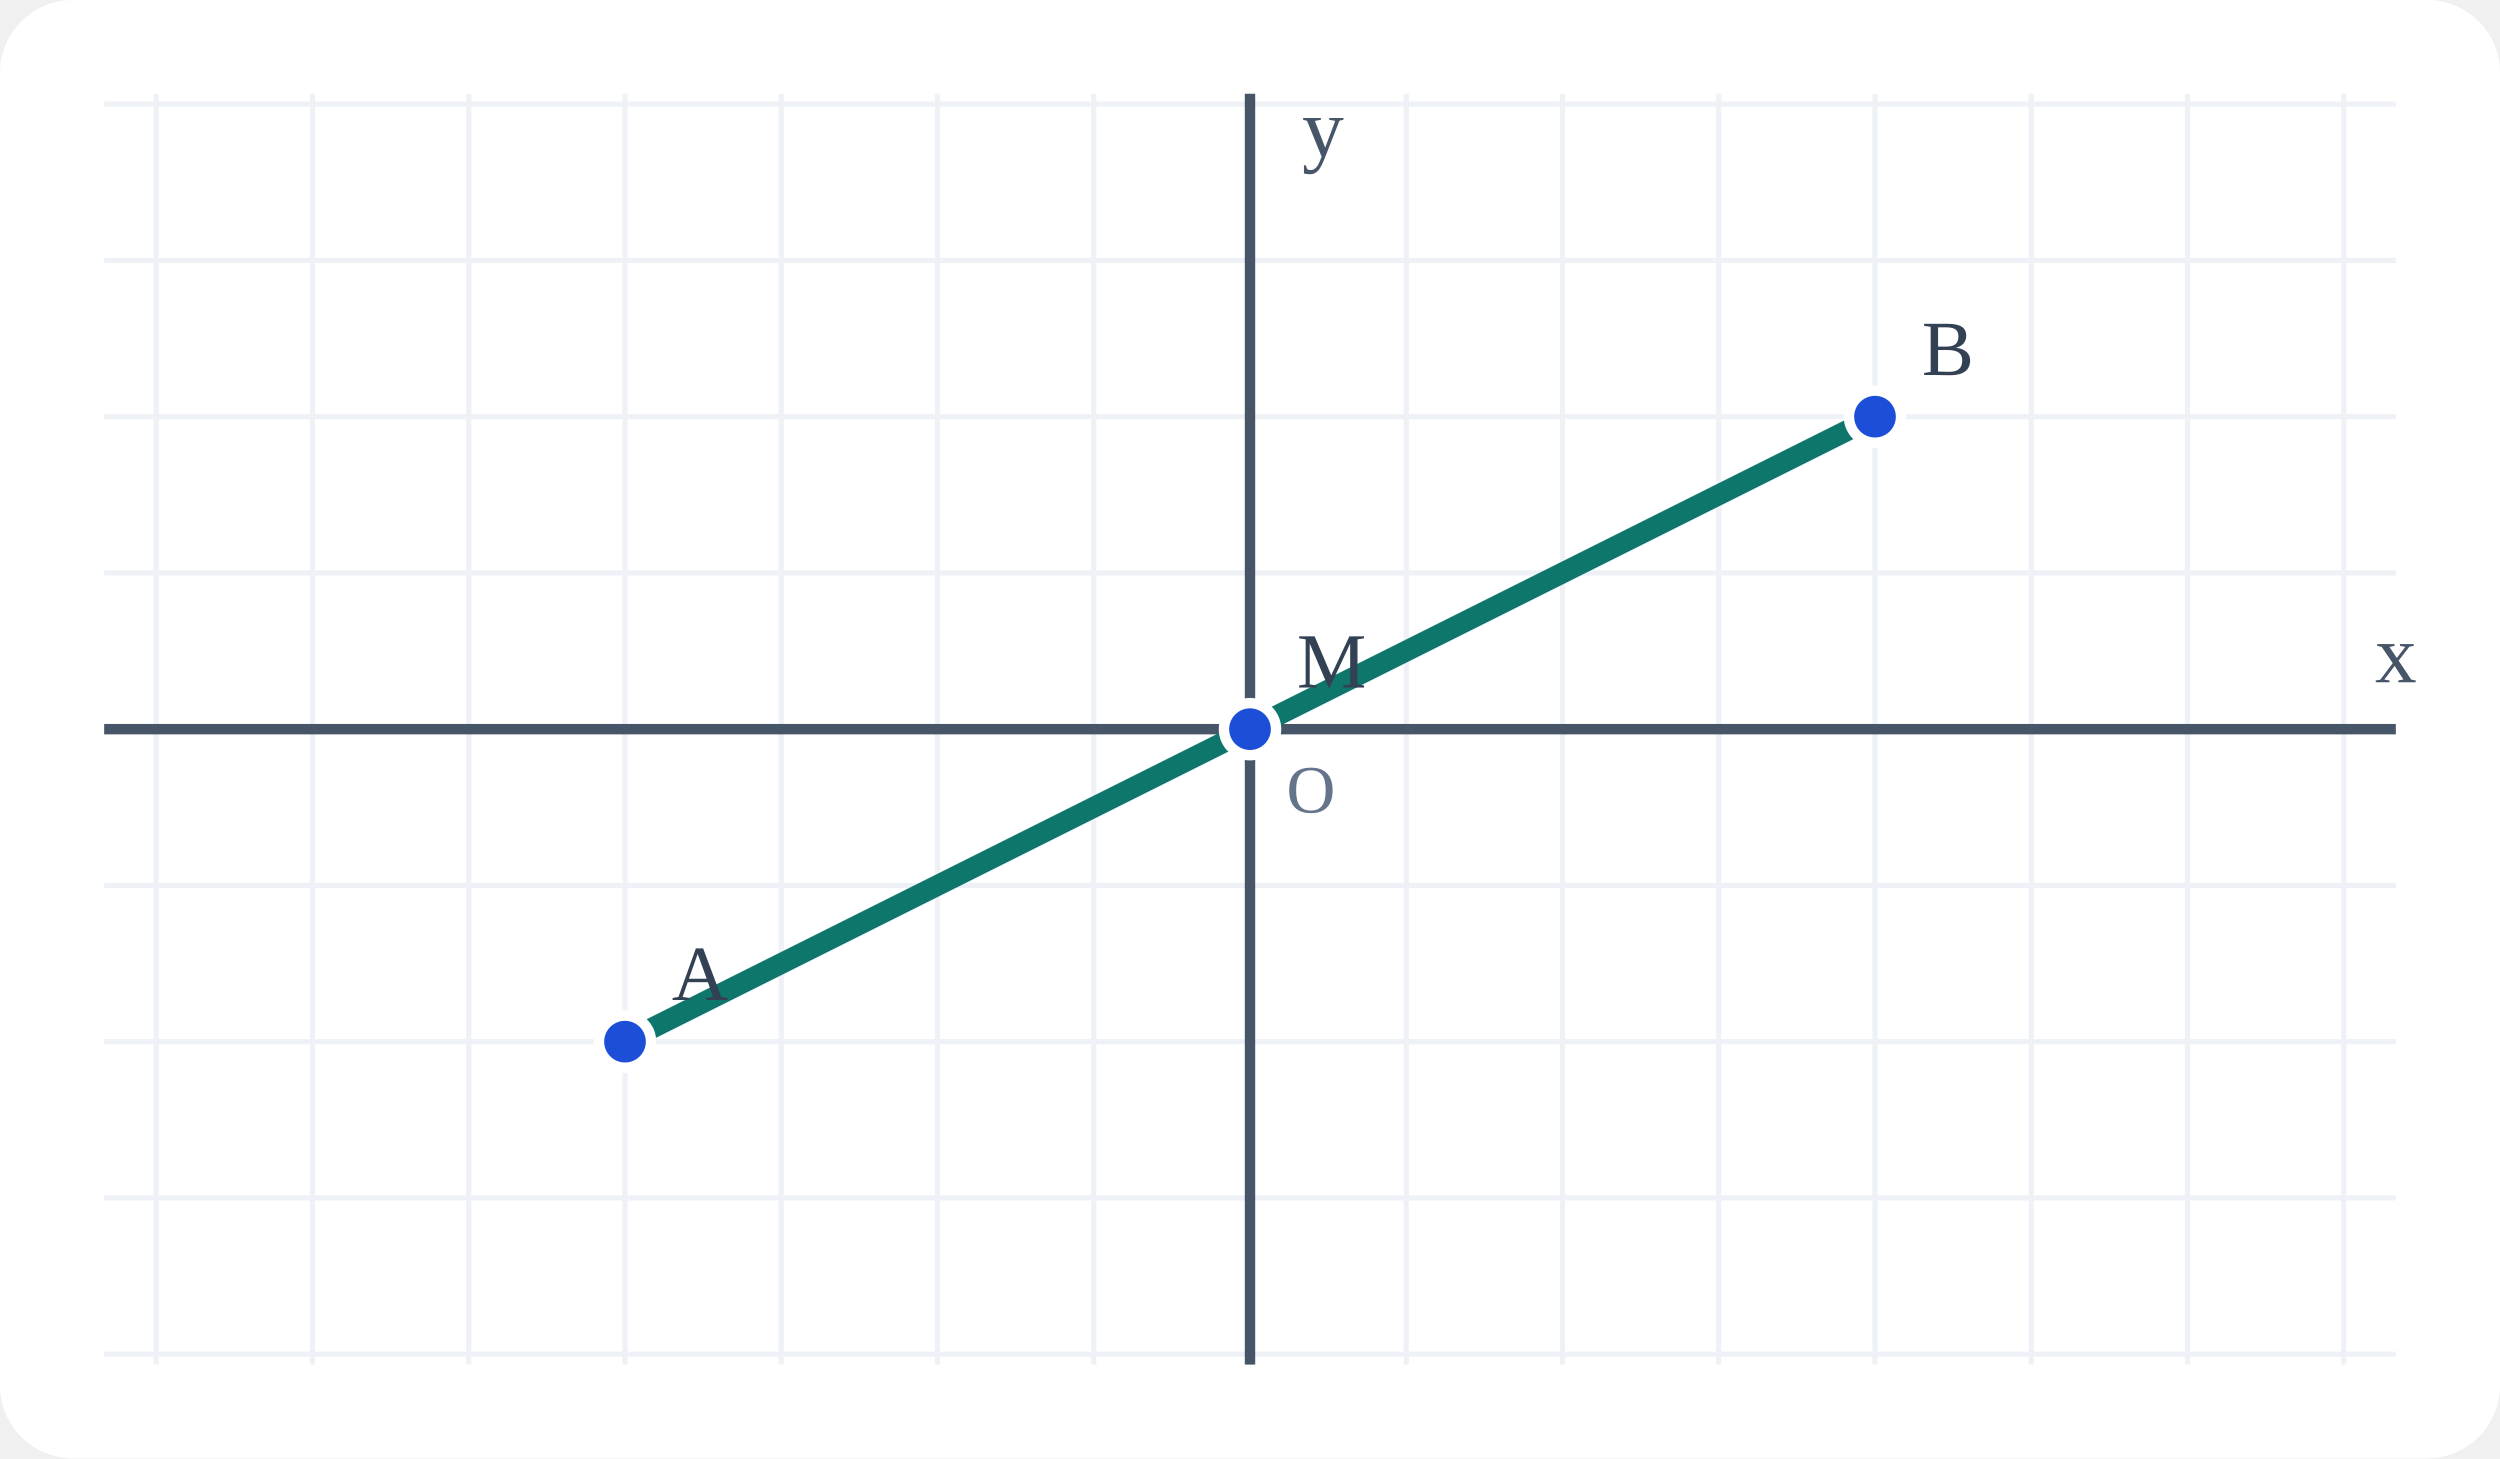
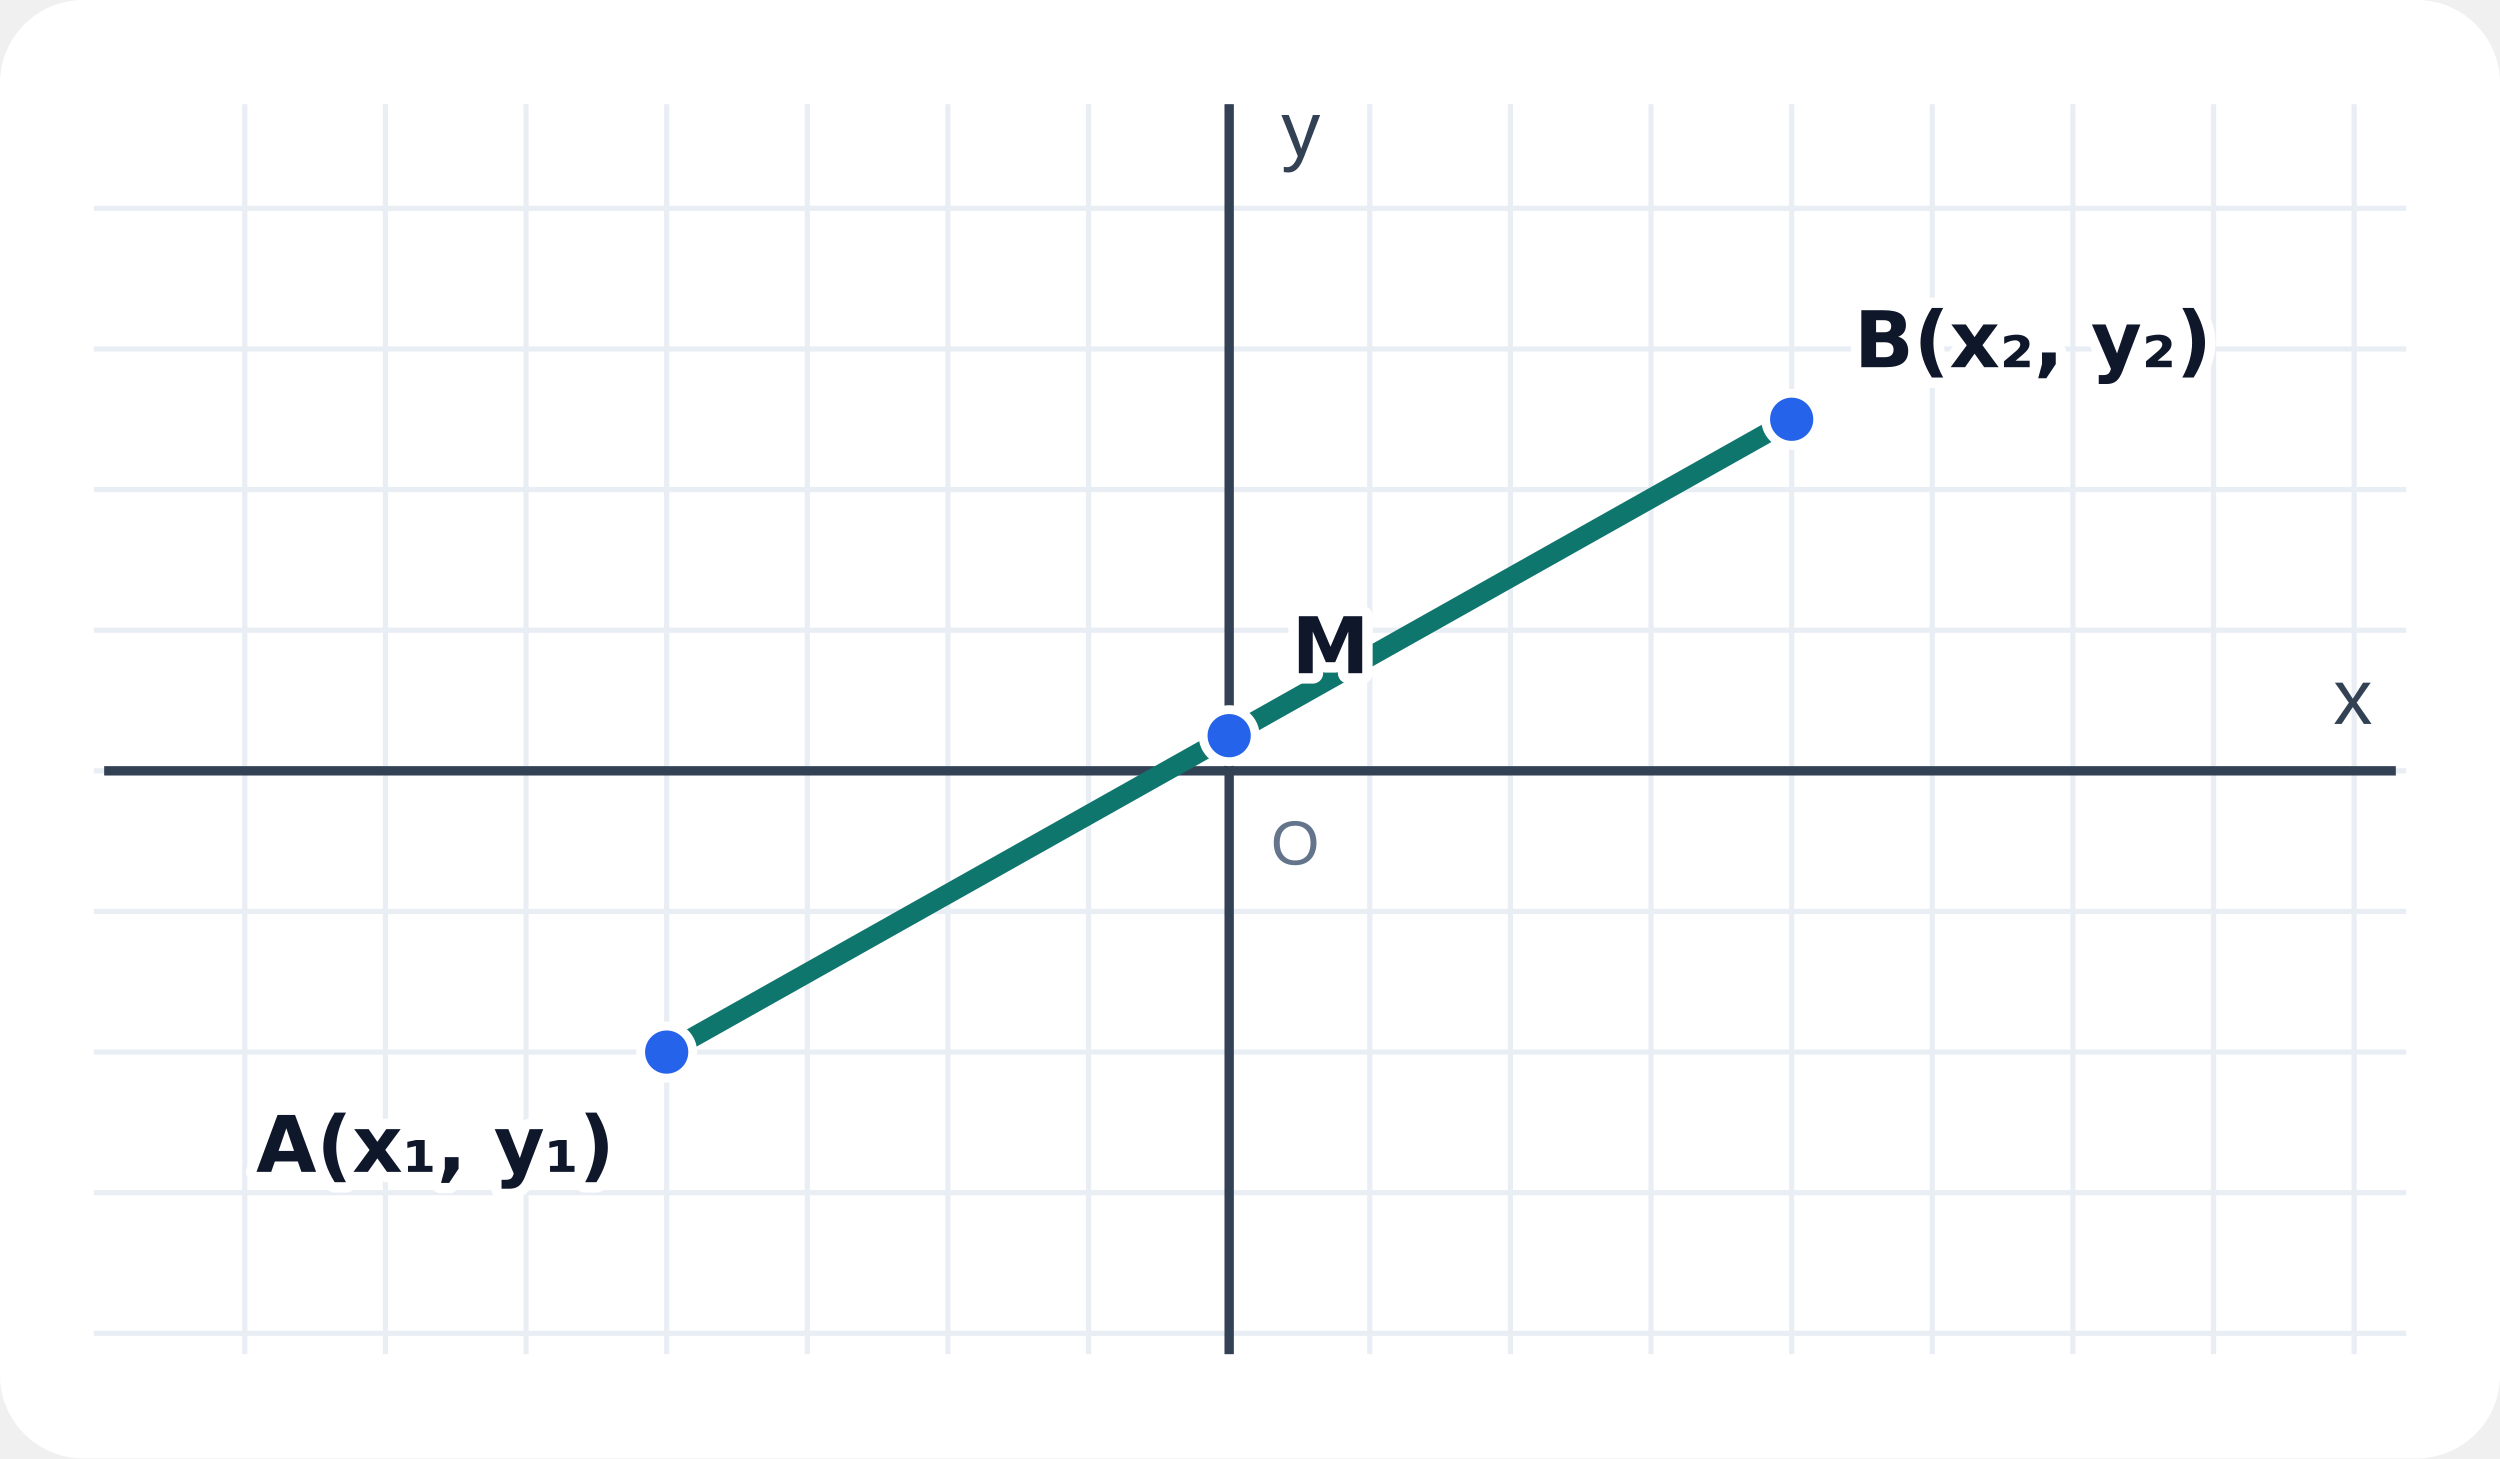
- <svg xmlns="http://www.w3.org/2000/svg" viewBox="0 0 480 280" role="img" aria-label="Coordinate geometry illustration without answer hints">
-   <defs>
-     <clipPath id="clip">
-       <rect x="20" y="18" width="440" height="244" />
-     </clipPath>
-   </defs>
-   <rect width="480" height="280" rx="14" fill="#ffffff" />
-   <line x1="30" y1="18" x2="30" y2="262" stroke="#eef2f7" />
-   <line x1="60" y1="18" x2="60" y2="262" stroke="#eef2f7" />
-   <line x1="90" y1="18" x2="90" y2="262" stroke="#eef2f7" />
-   <line x1="120" y1="18" x2="120" y2="262" stroke="#eef2f7" />
-   <line x1="150" y1="18" x2="150" y2="262" stroke="#eef2f7" />
-   <line x1="180" y1="18" x2="180" y2="262" stroke="#eef2f7" />
-   <line x1="210" y1="18" x2="210" y2="262" stroke="#eef2f7" />
-   <line x1="240" y1="18" x2="240" y2="262" stroke="#eef2f7" />
-   <line x1="270" y1="18" x2="270" y2="262" stroke="#eef2f7" />
-   <line x1="300" y1="18" x2="300" y2="262" stroke="#eef2f7" />
-   <line x1="330" y1="18" x2="330" y2="262" stroke="#eef2f7" />
-   <line x1="360" y1="18" x2="360" y2="262" stroke="#eef2f7" />
-   <line x1="390" y1="18" x2="390" y2="262" stroke="#eef2f7" />
-   <line x1="420" y1="18" x2="420" y2="262" stroke="#eef2f7" />
-   <line x1="450" y1="18" x2="450" y2="262" stroke="#eef2f7" />
-   <line x1="20" y1="260" x2="460" y2="260" stroke="#eef2f7" />
-   <line x1="20" y1="230" x2="460" y2="230" stroke="#eef2f7" />
-   <line x1="20" y1="200" x2="460" y2="200" stroke="#eef2f7" />
-   <line x1="20" y1="170" x2="460" y2="170" stroke="#eef2f7" />
-   <line x1="20" y1="140" x2="460" y2="140" stroke="#eef2f7" />
-   <line x1="20" y1="110" x2="460" y2="110" stroke="#eef2f7" />
-   <line x1="20" y1="80" x2="460" y2="80" stroke="#eef2f7" />
-   <line x1="20" y1="50" x2="460" y2="50" stroke="#eef2f7" />
-   <line x1="20" y1="20" x2="460" y2="20" stroke="#eef2f7" />
-   <path d="M 20 140 H 460 M 240 262 V 18" stroke="#475569" stroke-width="2" fill="none" />
-   <text x="456" y="131" fill="#475569" font-size="16">x</text>
-   <text x="250" y="30" fill="#475569" font-size="16">y</text>
-   <text x="247" y="156" fill="#64748b" font-size="13">O</text>
-   <line x1="120" y1="200" x2="360" y2="80" stroke="#0f766e" stroke-width="4" />
-   <circle cx="120" cy="200" r="5" fill="#1d4ed8" stroke="#fff" stroke-width="2" />
-   <text x="129" y="192" fill="#334155" font-size="15">A</text>
-   <circle cx="360" cy="80" r="5" fill="#1d4ed8" stroke="#fff" stroke-width="2" />
-   <text x="369" y="72" fill="#334155" font-size="15">B</text>
-   <circle cx="240" cy="140" r="5" fill="#1d4ed8" stroke="#fff" stroke-width="2" />
-   <text x="249" y="132" fill="#334155" font-size="15">M</text>
+ <svg xmlns="http://www.w3.org/2000/svg" baseProfile="full" height="280px" version="1.1" viewBox="0 0 480 280" width="480px">
+   <defs />
+   <rect fill="white" height="280" rx="16" width="480" x="0" y="0" />
+   <line stroke="#e9eef5" stroke-width="1" x1="47" x2="47" y1="20" y2="260" />
+   <line stroke="#e9eef5" stroke-width="1" x1="74" x2="74" y1="20" y2="260" />
+   <line stroke="#e9eef5" stroke-width="1" x1="101" x2="101" y1="20" y2="260" />
+   <line stroke="#e9eef5" stroke-width="1" x1="128" x2="128" y1="20" y2="260" />
+   <line stroke="#e9eef5" stroke-width="1" x1="155" x2="155" y1="20" y2="260" />
+   <line stroke="#e9eef5" stroke-width="1" x1="182" x2="182" y1="20" y2="260" />
+   <line stroke="#e9eef5" stroke-width="1" x1="209" x2="209" y1="20" y2="260" />
+   <line stroke="#e9eef5" stroke-width="1" x1="236" x2="236" y1="20" y2="260" />
+   <line stroke="#e9eef5" stroke-width="1" x1="263" x2="263" y1="20" y2="260" />
+   <line stroke="#e9eef5" stroke-width="1" x1="290" x2="290" y1="20" y2="260" />
+   <line stroke="#e9eef5" stroke-width="1" x1="317" x2="317" y1="20" y2="260" />
+   <line stroke="#e9eef5" stroke-width="1" x1="344" x2="344" y1="20" y2="260" />
+   <line stroke="#e9eef5" stroke-width="1" x1="371" x2="371" y1="20" y2="260" />
+   <line stroke="#e9eef5" stroke-width="1" x1="398" x2="398" y1="20" y2="260" />
+   <line stroke="#e9eef5" stroke-width="1" x1="425" x2="425" y1="20" y2="260" />
+   <line stroke="#e9eef5" stroke-width="1" x1="452" x2="452" y1="20" y2="260" />
+   <line stroke="#e9eef5" stroke-width="1" x1="18" x2="462" y1="256" y2="256" />
+   <line stroke="#e9eef5" stroke-width="1" x1="18" x2="462" y1="229" y2="229" />
+   <line stroke="#e9eef5" stroke-width="1" x1="18" x2="462" y1="202" y2="202" />
+   <line stroke="#e9eef5" stroke-width="1" x1="18" x2="462" y1="175" y2="175" />
+   <line stroke="#e9eef5" stroke-width="1" x1="18" x2="462" y1="148" y2="148" />
+   <line stroke="#e9eef5" stroke-width="1" x1="18" x2="462" y1="121" y2="121" />
+   <line stroke="#e9eef5" stroke-width="1" x1="18" x2="462" y1="94" y2="94" />
+   <line stroke="#e9eef5" stroke-width="1" x1="18" x2="462" y1="67" y2="67" />
+   <line stroke="#e9eef5" stroke-width="1" x1="18" x2="462" y1="40" y2="40" />
+   <line stroke="#334155" stroke-width="1.8" x1="20" x2="460" y1="148" y2="148" />
+   <line stroke="#334155" stroke-width="1.8" x1="236" x2="236" y1="260" y2="20" />
+   <text fill="#334155" font-family="Arial, sans-serif" font-size="15" x="448" y="139">x</text>
+   <text fill="#334155" font-family="Arial, sans-serif" font-size="15" x="246" y="30">y</text>
+   <text fill="#64748b" font-family="Arial, sans-serif" font-size="12" x="244" y="166">O</text>
+   <line stroke="#0f766e" stroke-linecap="round" stroke-width="3.8" x1="128" x2="344" y1="202" y2="80.5" />
+   <circle cx="128" cy="202" fill="#2563eb" r="5" stroke="white" stroke-width="1.7" />
+   <text fill="white" font-family="DejaVu Sans, Arial, sans-serif" font-size="15" font-weight="bold" stroke="white" stroke-linejoin="round" stroke-width="4" text-anchor="end" x="118" y="225">A(x₁, y₁)</text>
+   <text fill="#0f172a" font-family="DejaVu Sans, Arial, sans-serif" font-size="15" font-weight="bold" text-anchor="end" x="118" y="225">A(x₁, y₁)</text>
+   <circle cx="344" cy="80.5" fill="#2563eb" r="5" stroke="white" stroke-width="1.7" />
+   <text fill="white" font-family="DejaVu Sans, Arial, sans-serif" font-size="15" font-weight="bold" stroke="white" stroke-linejoin="round" stroke-width="4" text-anchor="start" x="356" y="70.5">B(x₂, y₂)</text>
+   <text fill="#0f172a" font-family="DejaVu Sans, Arial, sans-serif" font-size="15" font-weight="bold" text-anchor="start" x="356" y="70.5">B(x₂, y₂)</text>
+   <circle cx="236" cy="141.25" fill="#2563eb" r="5" stroke="white" stroke-width="1.7" />
+   <text fill="white" font-family="DejaVu Sans, Arial, sans-serif" font-size="15" font-weight="bold" stroke="white" stroke-linejoin="round" stroke-width="4" text-anchor="start" x="248" y="129.25">M</text>
+   <text fill="#0f172a" font-family="DejaVu Sans, Arial, sans-serif" font-size="15" font-weight="bold" text-anchor="start" x="248" y="129.25">M</text>
</svg>
